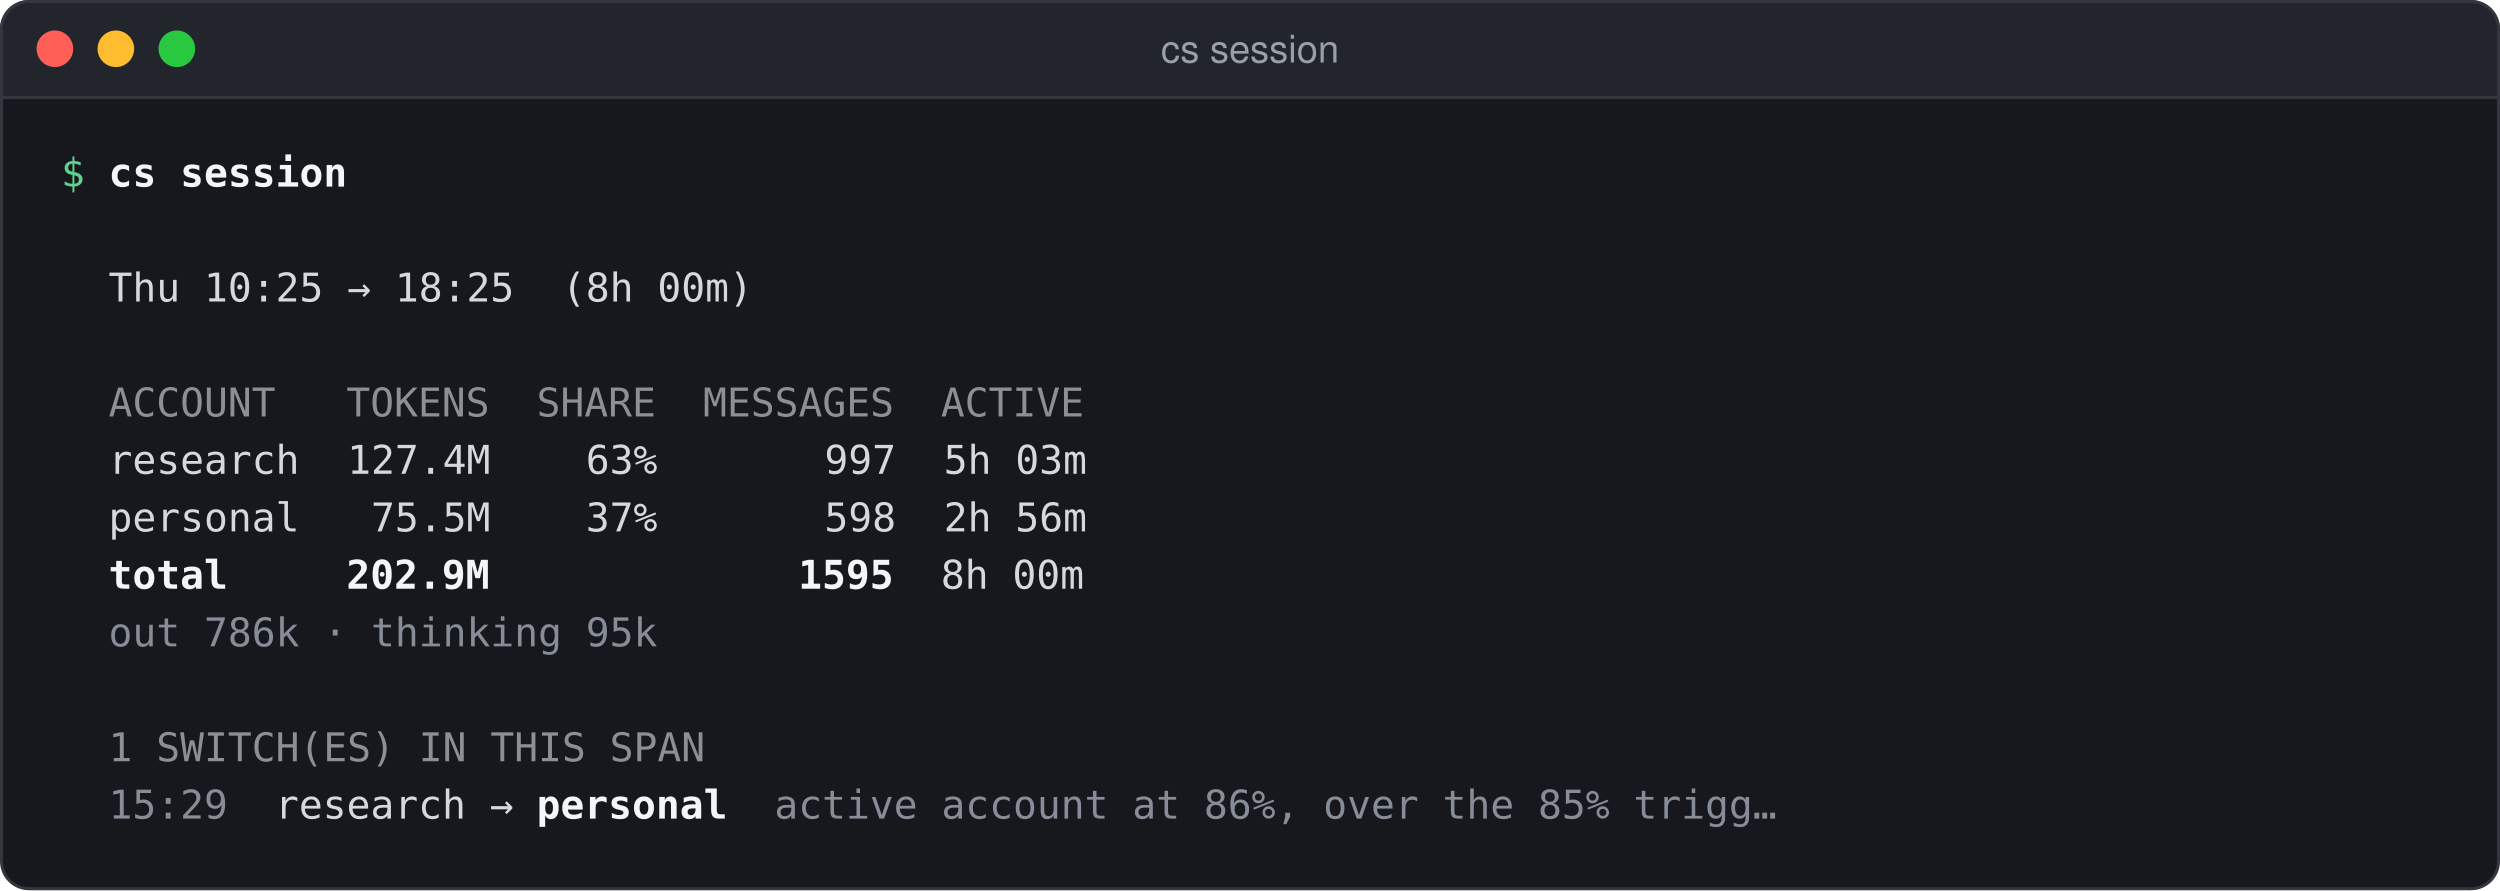
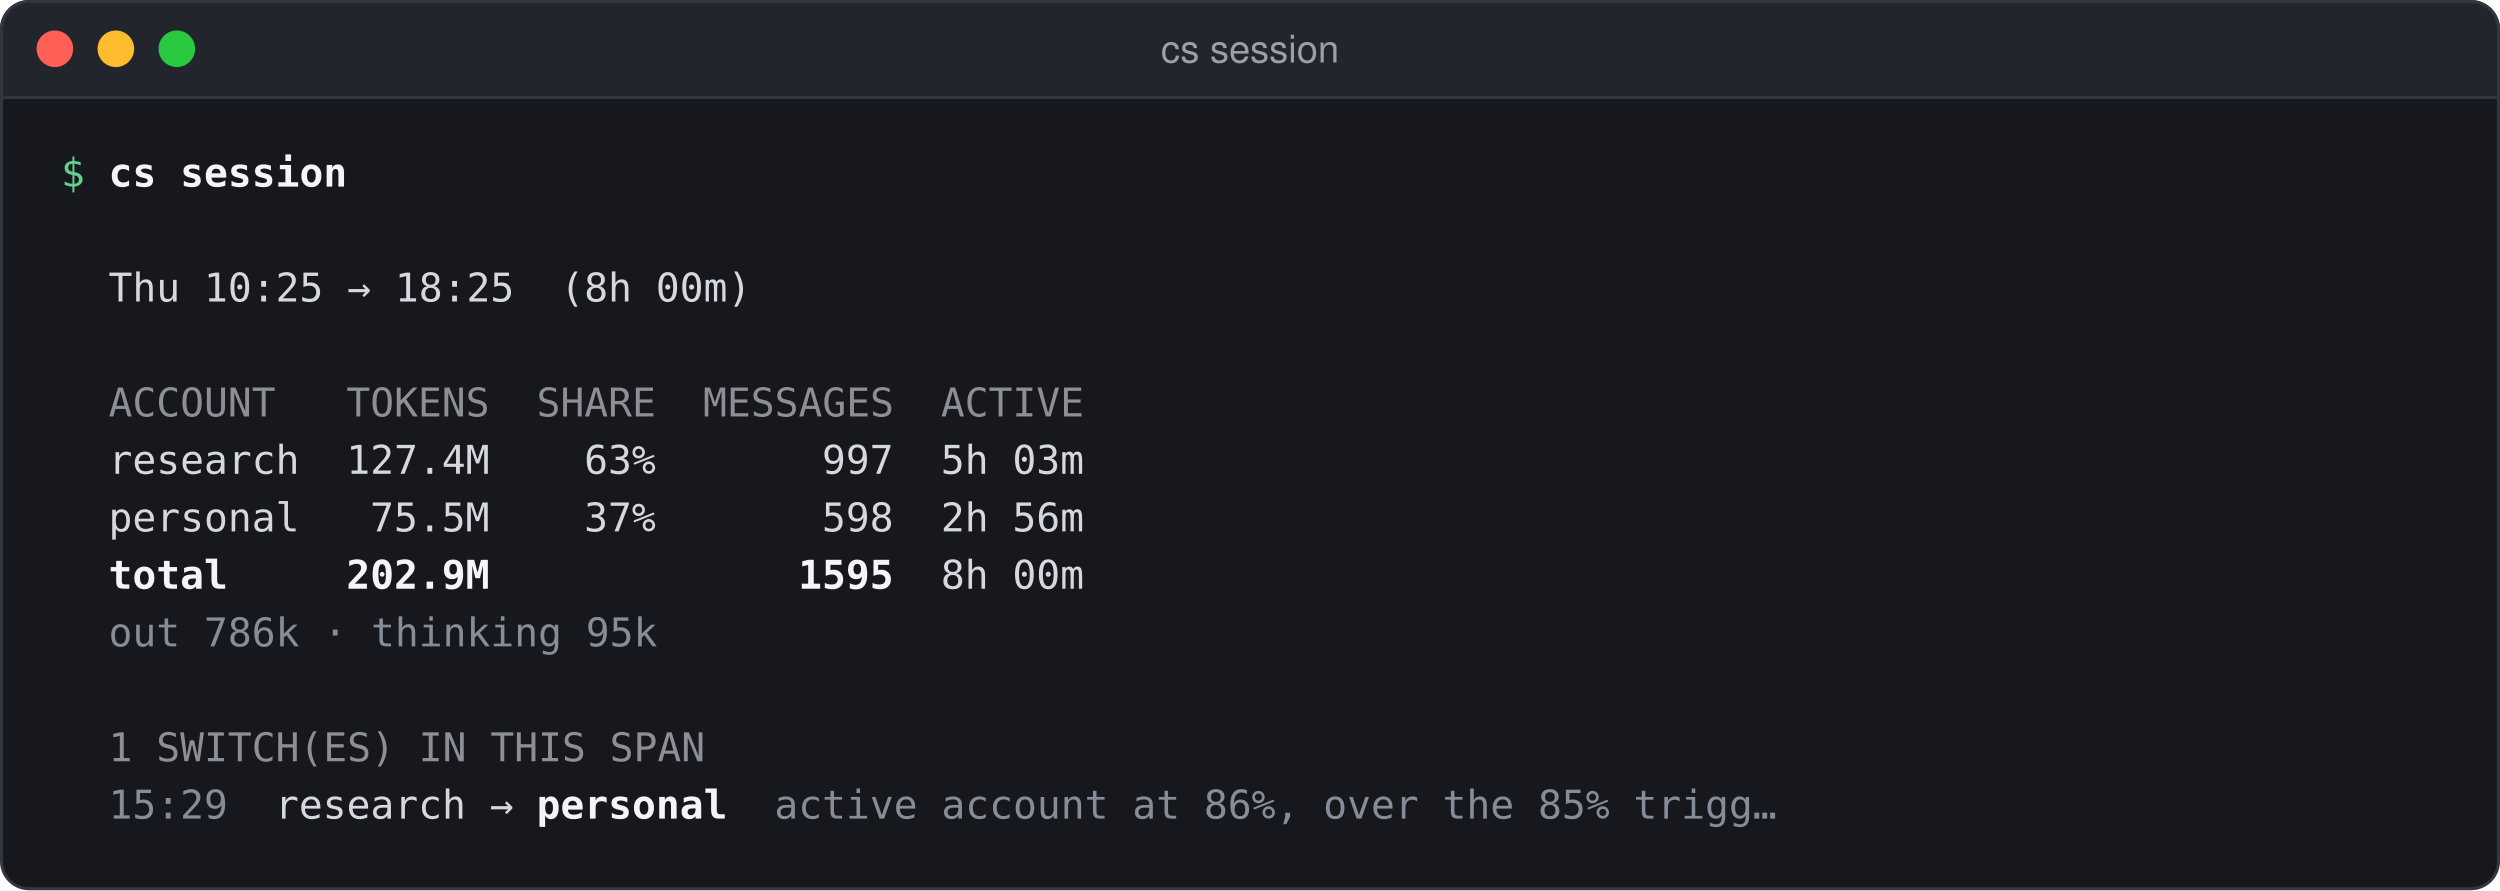
<svg xmlns="http://www.w3.org/2000/svg" width="820" height="292" viewBox="0 0 820 292" role="img" aria-label="cs session">
  <rect x="0.5" y="0.5" width="819" height="291" rx="9" fill="#16181d" stroke="#33363f" />
  <path d="M0.5 32 V9.5 a9 9 0 0 1 9 -9 H810.5 a9 9 0 0 1 9 9 V32 Z" fill="#22252c" stroke="#33363f" />
  <circle cx="18" cy="16.0" r="6" fill="#ff5f57" />
  <circle cx="38" cy="16.0" r="6" fill="#febc2e" />
  <circle cx="58" cy="16.0" r="6" fill="#28c840" />
  <text x="410.0" y="20.5" text-anchor="middle" fill="#9aa0aa" font-family="-apple-system, BlinkMacSystemFont, Segoe UI, Helvetica, Arial, sans-serif" font-size="12.5">cs session</text>
  <g font-family="ui-monospace, SFMono-Regular, Menlo, Consolas, 'DejaVu Sans Mono', 'Liberation Mono', monospace" font-size="13.0" fill="#d5d8de" xml:space="preserve">
    <text x="20.0" y="61.2" fill="#5fd38d" textLength="7.8" lengthAdjust="spacingAndGlyphs">$</text>
    <text x="35.6" y="61.2" fill="#f4f5f7" font-weight="700" textLength="78.0" lengthAdjust="spacingAndGlyphs">cs session</text>
-     <text x="35.6" y="98.9" textLength="210.6" lengthAdjust="spacingAndGlyphs">Thu 10:25 → 18:25  (8h 00m)</text>
+     <text x="35.6" y="98.9" textLength="132.6" lengthAdjust="spacingAndGlyphs">Thu 10:25 → 18:25</text>
+     <text x="183.8" y="98.9" textLength="62.4" lengthAdjust="spacingAndGlyphs">(8h 00m)</text>
    <text x="35.6" y="136.6" fill-opacity="0.62" textLength="54.6" lengthAdjust="spacingAndGlyphs">ACCOUNT</text>
    <text x="113.6" y="136.6" fill-opacity="0.62" textLength="46.8" lengthAdjust="spacingAndGlyphs">TOKENS</text>
    <text x="176.0" y="136.6" fill-opacity="0.62" textLength="39.0" lengthAdjust="spacingAndGlyphs">SHARE</text>
    <text x="230.6" y="136.6" fill-opacity="0.62" textLength="62.4" lengthAdjust="spacingAndGlyphs">MESSAGES</text>
    <text x="308.6" y="136.6" fill-opacity="0.62" textLength="46.8" lengthAdjust="spacingAndGlyphs">ACTIVE</text>
-     <text x="35.6" y="155.4" textLength="319.8" lengthAdjust="spacingAndGlyphs">research  127.4M    63%       997  5h 03m</text>
-     <text x="35.6" y="174.3" textLength="319.8" lengthAdjust="spacingAndGlyphs">personal   75.5M    37%       598  2h 56m</text>
+     <text x="35.6" y="155.4" textLength="62.4" lengthAdjust="spacingAndGlyphs">research</text>
+     <text x="113.6" y="155.4" textLength="46.8" lengthAdjust="spacingAndGlyphs">127.4M</text>
+     <text x="191.6" y="155.4" textLength="23.4" lengthAdjust="spacingAndGlyphs">63%</text>
+     <text x="269.6" y="155.4" textLength="23.4" lengthAdjust="spacingAndGlyphs">997</text>
+     <text x="308.6" y="155.4" textLength="46.8" lengthAdjust="spacingAndGlyphs">5h 03m</text>
+     <text x="35.6" y="174.3" textLength="62.4" lengthAdjust="spacingAndGlyphs">personal</text>
+     <text x="121.4" y="174.3" textLength="39.0" lengthAdjust="spacingAndGlyphs">75.5M</text>
+     <text x="191.6" y="174.3" textLength="23.4" lengthAdjust="spacingAndGlyphs">37%</text>
+     <text x="269.6" y="174.3" textLength="23.4" lengthAdjust="spacingAndGlyphs">598</text>
+     <text x="308.6" y="174.3" textLength="46.8" lengthAdjust="spacingAndGlyphs">2h 56m</text>
    <text x="35.6" y="193.1" fill="#f4f5f7" font-weight="700" textLength="39.0" lengthAdjust="spacingAndGlyphs">total</text>
    <text x="113.6" y="193.1" fill="#f4f5f7" font-weight="700" textLength="46.8" lengthAdjust="spacingAndGlyphs">202.9M</text>
    <text x="261.8" y="193.1" fill="#f4f5f7" font-weight="700" textLength="31.2" lengthAdjust="spacingAndGlyphs">1595</text>
    <text x="308.6" y="193.1" textLength="46.8" lengthAdjust="spacingAndGlyphs">8h 00m</text>
    <text x="35.6" y="212.0" fill="#878d98" textLength="179.4" lengthAdjust="spacingAndGlyphs">out 786k · thinking 95k</text>
    <text x="35.6" y="249.7" fill-opacity="0.62" textLength="195.0" lengthAdjust="spacingAndGlyphs">1 SWITCH(ES) IN THIS SPAN</text>
    <text x="35.6" y="268.5" fill="#878d98" textLength="39.0" lengthAdjust="spacingAndGlyphs">15:29</text>
    <text x="90.2" y="268.5" textLength="78.0" lengthAdjust="spacingAndGlyphs">research →</text>
    <text x="176.0" y="268.5" fill="#f4f5f7" font-weight="700" textLength="62.4" lengthAdjust="spacingAndGlyphs">personal</text>
    <text x="254.0" y="268.5" fill="#878d98" textLength="327.6" lengthAdjust="spacingAndGlyphs">active account at 86%, over the 85% trigg…</text>
  </g>
</svg>
